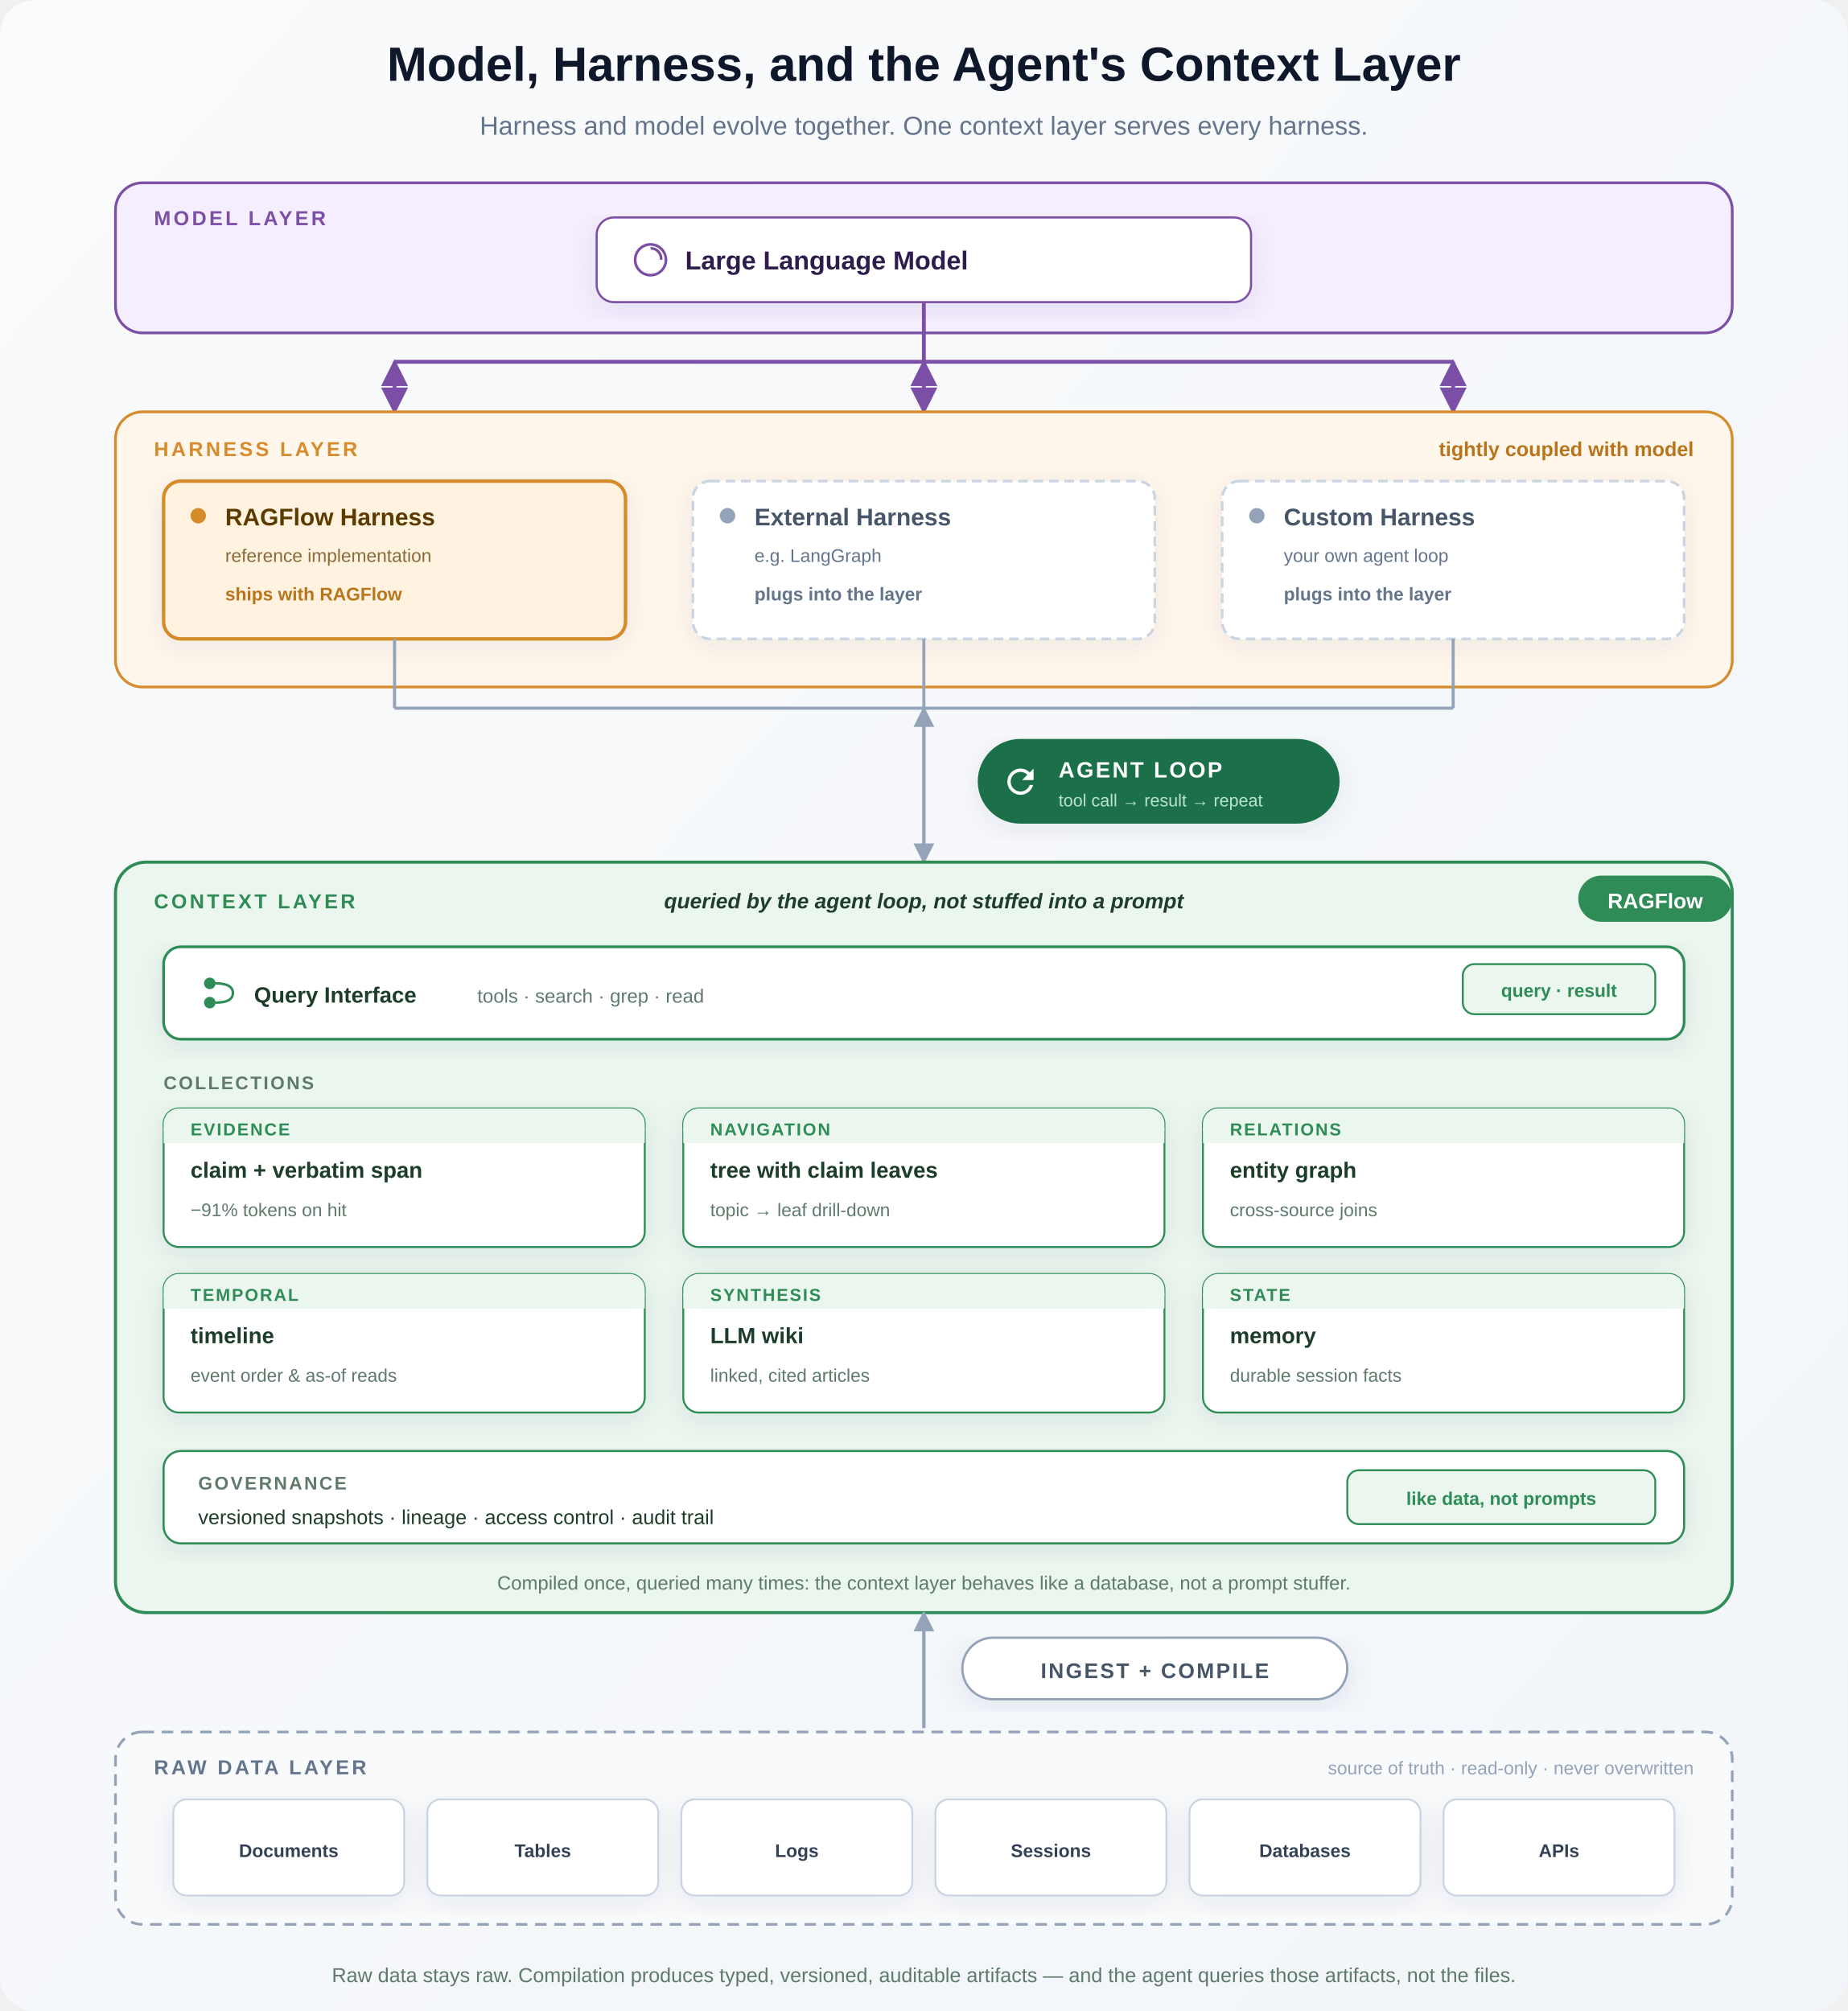
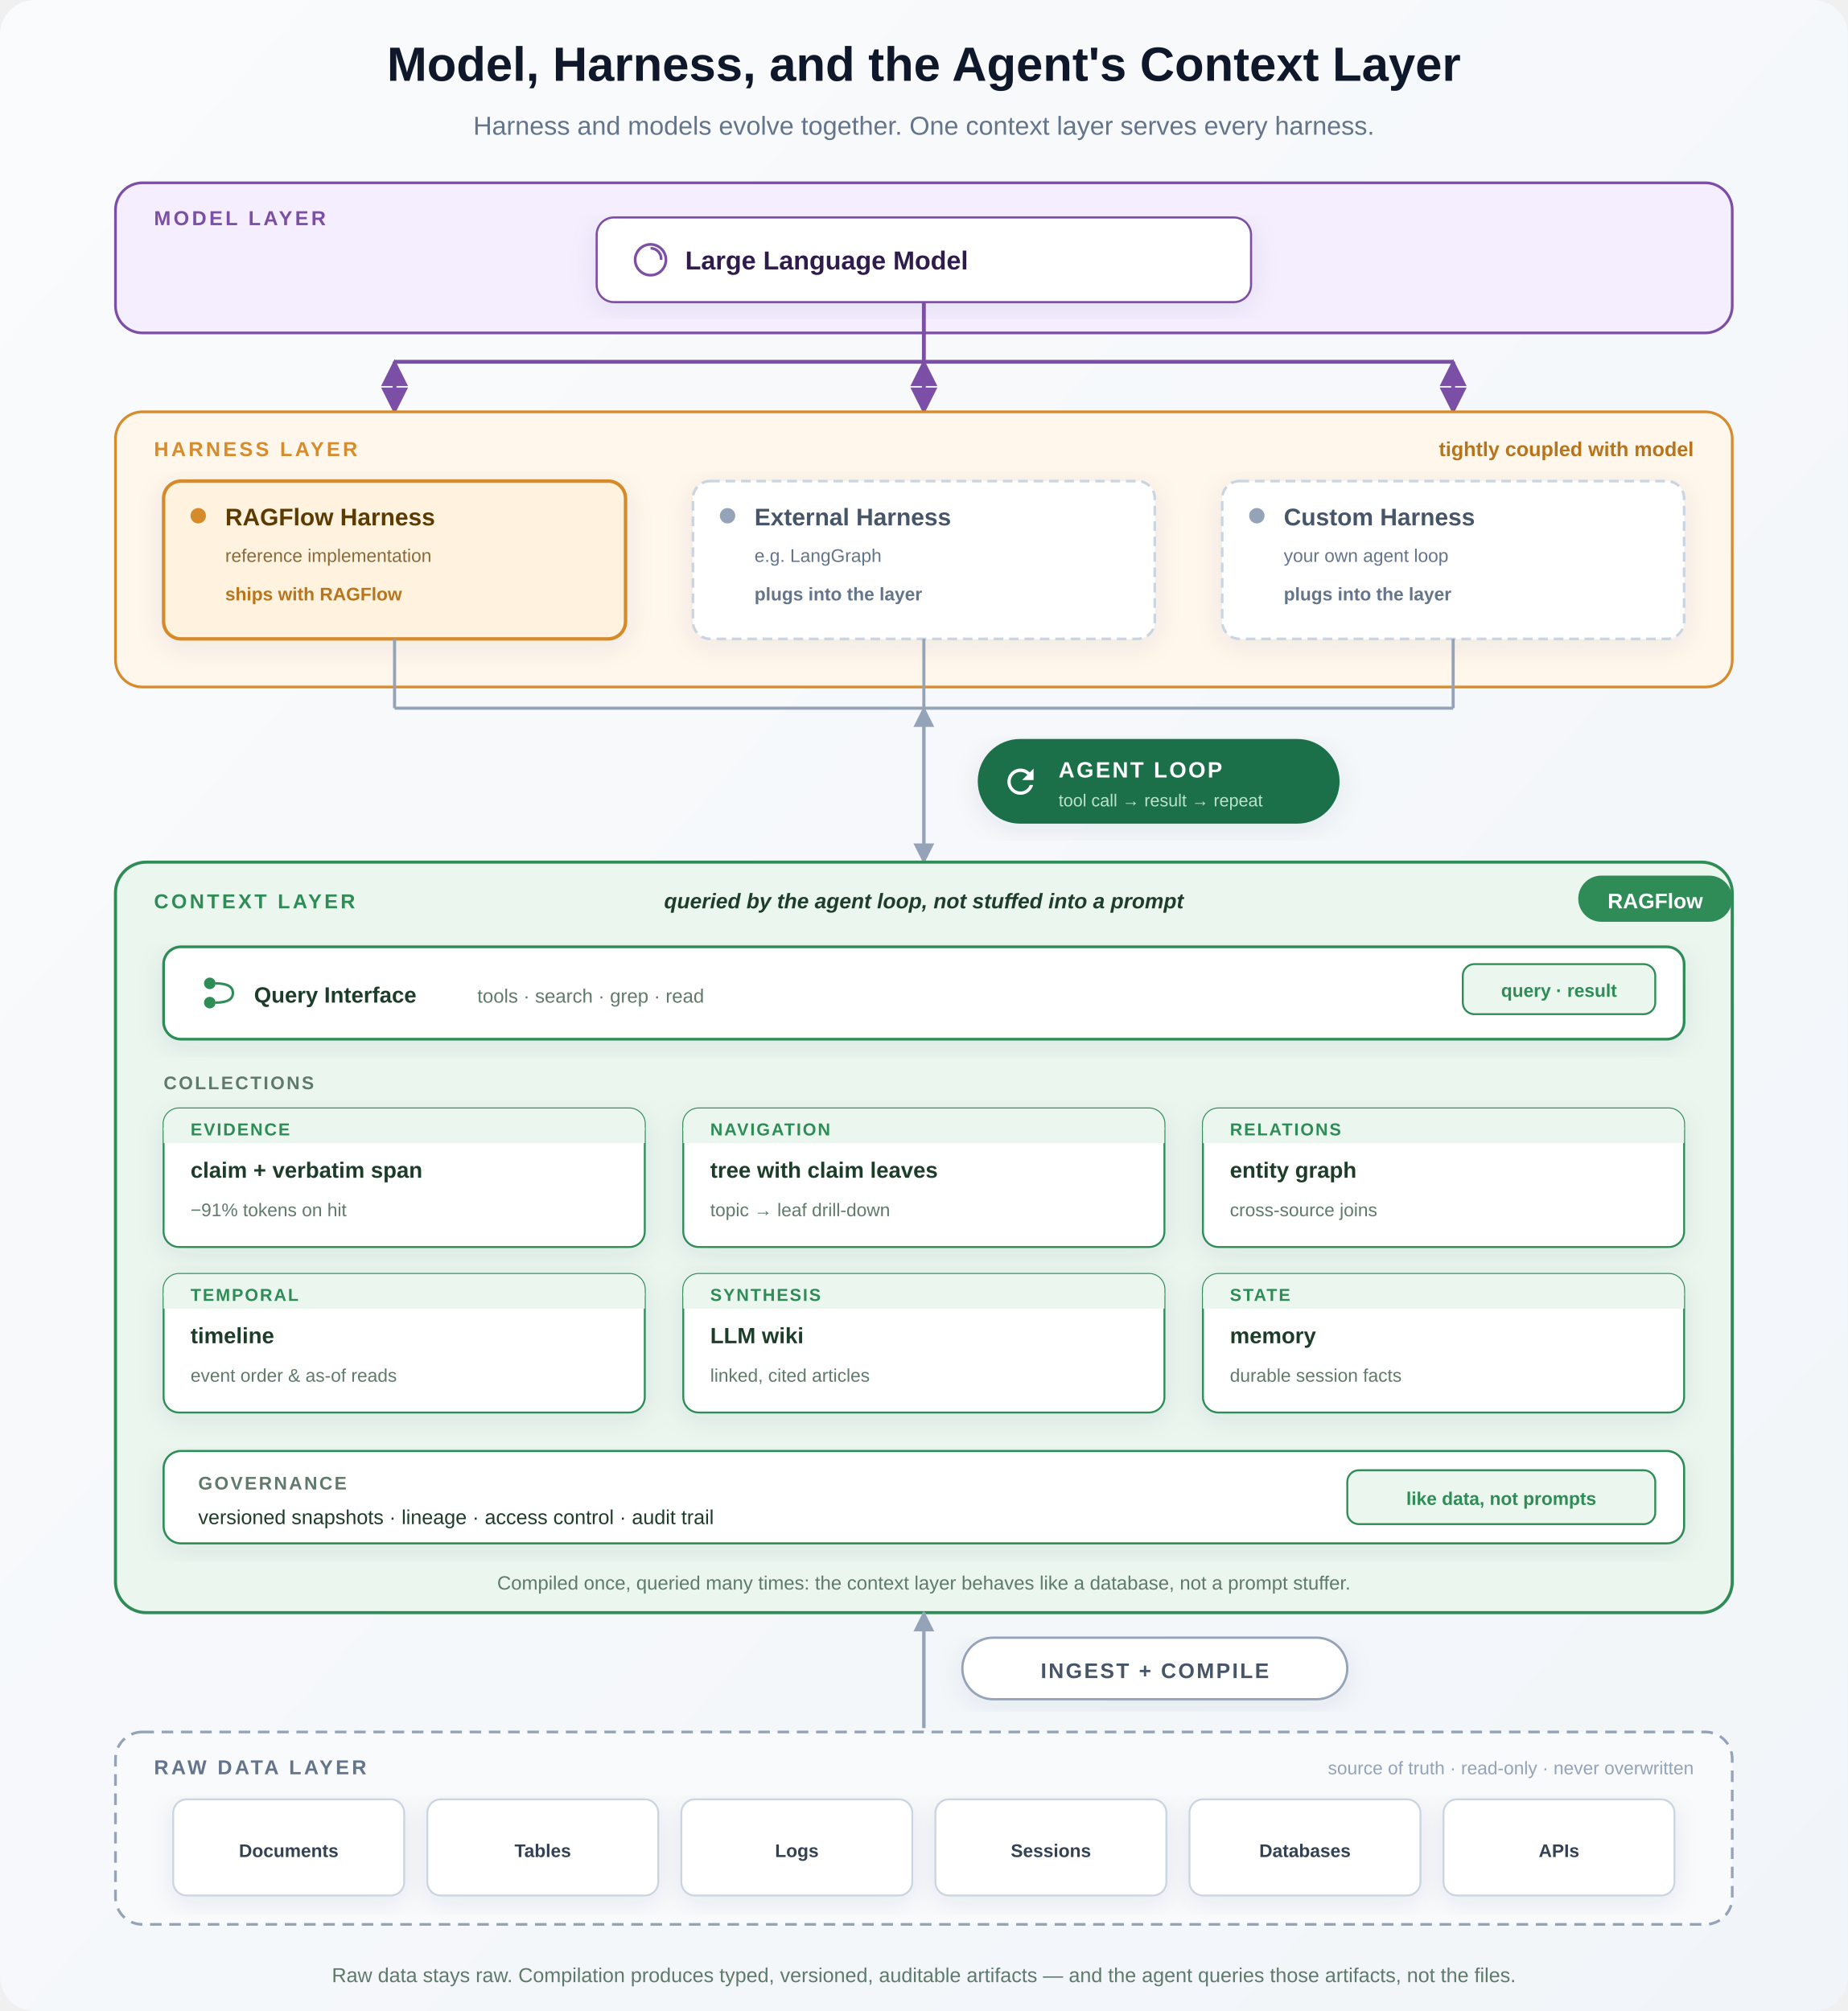
<svg xmlns="http://www.w3.org/2000/svg" viewBox="0 0 960 1045" font-family="'Segoe UI', -apple-system, BlinkMacSystemFont, 'Helvetica Neue', Arial, sans-serif">
  <defs>
    <linearGradient id="bg" x1="0" y1="0" x2="1" y2="1">
      <stop offset="0%" stop-color="#FAFBFC" />
      <stop offset="100%" stop-color="#F1F5F9" />
    </linearGradient>
    <filter id="cardShadow" x="-10%" y="-10%" width="120%" height="130%">
      <feDropShadow dx="0" dy="3" stdDeviation="7" flood-color="#1E3A5F" flood-opacity="0.08" />
    </filter>
    <marker id="arrowStrong" viewBox="0 0 10 10" refX="9" refY="5" markerWidth="7" markerHeight="7" orient="auto-start-reverse">
      <path d="M0,0 L10,5 L0,10 z" fill="#7B4FA5" />
    </marker>
    <marker id="arrowSoft" viewBox="0 0 10 10" refX="9" refY="5" markerWidth="6" markerHeight="6" orient="auto-start-reverse">
      <path d="M0,0 L10,5 L0,10 z" fill="#94A3B8" />
    </marker>
  </defs>
  <rect width="960" height="1045" fill="url(#bg)" rx="18" />
  <text x="480" y="42" text-anchor="middle" font-size="25" font-weight="800" fill="#0F172A">Model, Harness, and the Agent's Context Layer</text>
-   <text x="480" y="70" text-anchor="middle" font-size="13.5" fill="#64748B">Harness and model evolve together. One context layer serves every harness.</text>
+   <text x="480" y="70" text-anchor="middle" font-size="13.5" fill="#64748B">Harness and models evolve together. One context layer serves every harness.</text>
  <rect x="60" y="95" width="840" height="78" rx="14" fill="#F5EEFE" stroke="#7B4FA5" stroke-width="1.4" />
  <text x="80" y="117" font-size="10.5" font-weight="700" fill="#7B4FA5" letter-spacing="1.4">MODEL LAYER</text>
  <g filter="url(#cardShadow)">
    <rect x="310" y="113" width="340" height="44" rx="9" fill="#FFFFFF" stroke="#7B4FA5" stroke-width="1.1" />
    <circle cx="338" cy="135" r="8" fill="none" stroke="#7B4FA5" stroke-width="1.4" />
    <path d="M338 129 A5.5 5.5 0 0 1 343.5 135" fill="none" stroke="#7B4FA5" stroke-width="1.4" />
    <text x="356" y="140" font-size="13.5" font-weight="600" fill="#2E1A4C">Large Language Model</text>
  </g>
  <line x1="480" y1="157" x2="480" y2="188" stroke="#7B4FA5" stroke-width="2" />
  <line x1="205" y1="188" x2="755" y2="188" stroke="#7B4FA5" stroke-width="2" />
  <line x1="205" y1="188" x2="205" y2="214" stroke="#7B4FA5" stroke-width="2" marker-start="url(#arrowStrong)" marker-end="url(#arrowStrong)" />
  <line x1="480" y1="188" x2="480" y2="214" stroke="#7B4FA5" stroke-width="2" marker-start="url(#arrowStrong)" marker-end="url(#arrowStrong)" />
  <line x1="755" y1="188" x2="755" y2="214" stroke="#7B4FA5" stroke-width="2" marker-start="url(#arrowStrong)" marker-end="url(#arrowStrong)" />
  <rect x="60" y="214" width="840" height="143" rx="14" fill="#FFF7EC" stroke="#D68B2C" stroke-width="1.4" />
  <text x="80" y="237" font-size="10.5" font-weight="700" fill="#D68B2C" letter-spacing="1.4">HARNESS LAYER</text>
  <text x="880" y="237" text-anchor="end" font-size="10.5" font-weight="600" fill="#B8741A">tightly coupled with model</text>
  <g filter="url(#cardShadow)">
    <rect x="85" y="250" width="240" height="82" rx="9" fill="#FFF3E0" stroke="#D68B2C" stroke-width="1.8" />
    <circle cx="103" cy="268" r="4" fill="#D68B2C" />
    <text x="117" y="273" font-size="12.5" font-weight="700" fill="#5C3A00">RAGFlow Harness</text>
    <text x="117" y="292" font-size="9.5" fill="#8A6A3A">reference implementation</text>
    <text x="117" y="312" font-size="9.5" font-weight="600" fill="#B8741A">ships with RAGFlow</text>
  </g>
  <g filter="url(#cardShadow)">
    <rect x="360" y="250" width="240" height="82" rx="9" fill="#FFFFFF" stroke="#CBD5E1" stroke-width="1.4" stroke-dasharray="5 3" />
    <circle cx="378" cy="268" r="4" fill="#94A3B8" />
    <text x="392" y="273" font-size="12.5" font-weight="600" fill="#475569">External Harness</text>
    <text x="392" y="292" font-size="9.5" fill="#64748B">e.g. LangGraph</text>
    <text x="392" y="312" font-size="9.5" font-weight="600" fill="#64748B">plugs into the layer</text>
  </g>
  <g filter="url(#cardShadow)">
    <rect x="635" y="250" width="240" height="82" rx="9" fill="#FFFFFF" stroke="#CBD5E1" stroke-width="1.4" stroke-dasharray="5 3" />
    <circle cx="653" cy="268" r="4" fill="#94A3B8" />
    <text x="667" y="273" font-size="12.5" font-weight="600" fill="#475569">Custom Harness</text>
    <text x="667" y="292" font-size="9.5" fill="#64748B">your own agent loop</text>
    <text x="667" y="312" font-size="9.5" font-weight="600" fill="#64748B">plugs into the layer</text>
  </g>
  <line x1="205" y1="332" x2="205" y2="368" stroke="#94A3B8" stroke-width="1.6" />
  <line x1="480" y1="332" x2="480" y2="368" stroke="#94A3B8" stroke-width="1.6" />
  <line x1="755" y1="332" x2="755" y2="368" stroke="#94A3B8" stroke-width="1.6" />
  <line x1="205" y1="368" x2="755" y2="368" stroke="#94A3B8" stroke-width="1.6" />
  <line x1="480" y1="368" x2="480" y2="448" stroke="#94A3B8" stroke-width="1.8" marker-start="url(#arrowSoft)" marker-end="url(#arrowSoft)" />
  <g filter="url(#cardShadow)">
    <rect x="508" y="384" width="188" height="44" rx="22" fill="#1F6F4A" />
  </g>
  <g transform="translate(520, 396) scale(0.85)">
    <path d="M17.65 6.35A7.958 7.958 0 0 0 12 4c-4.42 0-7.99 3.58-7.99 8s3.57 8 7.99 8c3.73 0 6.84-2.55 7.73-6h-2.08A5.99 5.99 0 0 1 12 18c-3.31 0-6-2.69-6-6s2.69-6 6-6c1.66 0 3.14.69 4.22 1.78L13 11h7V4l-2.35 2.35z" fill="#FFFFFF" />
  </g>
  <text x="550" y="404" font-size="11.5" font-weight="800" fill="#FFFFFF" letter-spacing="1">AGENT LOOP</text>
  <text x="550" y="419" font-size="9" fill="#B9E3CB">tool call → result → repeat</text>
  <rect x="60" y="448" width="840" height="390" rx="16" fill="#EAF6EE" stroke="#2F8C57" stroke-width="1.6" />
  <text x="80" y="472" font-size="10.5" font-weight="700" fill="#2F8C57" letter-spacing="1.4">CONTEXT LAYER</text>
  <text x="480" y="472" text-anchor="middle" font-size="11" font-weight="600" fill="#1E3D2A" font-style="italic">queried by the agent loop, not stuffed into a prompt</text>
  <g>
    <rect x="820" y="455" width="80" height="24" rx="12" fill="#2F8C57" />
    <text x="860" y="472" text-anchor="middle" font-size="11" font-weight="700" fill="#FFFFFF">RAGFlow</text>
  </g>
  <g filter="url(#cardShadow)">
    <rect x="85" y="492" width="790" height="48" rx="9" fill="#FFFFFF" stroke="#2F8C57" stroke-width="1.4" />
    <g transform="translate(103, 505)">
      <circle cx="6" cy="6" r="3" fill="#2F8C57" />
      <circle cx="6" cy="16" r="3" fill="#2F8C57" />
      <path d="M9 6 Q18 6 18 11 Q18 16 9 16" fill="none" stroke="#2F8C57" stroke-width="1.3" />
    </g>
    <text x="132" y="521" font-size="11.5" font-weight="700" fill="#1E3D2A">Query Interface</text>
    <text x="248" y="521" font-size="10" fill="#5F7A6B">tools · search · grep · read</text>
    <rect x="760" y="501" width="100" height="26" rx="6" fill="#EAF6EE" stroke="#2F8C57" stroke-width="1" />
    <text x="810" y="518" text-anchor="middle" font-size="9.5" font-weight="700" fill="#2F8C57">query · result</text>
  </g>
  <text x="85" y="566" font-size="9.5" font-weight="700" fill="#5F7A6B" letter-spacing="1">COLLECTIONS</text>
  <g filter="url(#cardShadow)">
    <rect x="85" y="576" width="250" height="72" rx="8" fill="#FFFFFF" stroke="#2F8C57" stroke-width="1" />
    <rect x="85" y="576" width="250" height="18" rx="8" fill="#EAF6EE" />
    <rect x="85" y="586" width="250" height="8" fill="#EAF6EE" />
    <text x="99" y="590" font-size="9" font-weight="700" fill="#2F8C57" letter-spacing="0.8">EVIDENCE</text>
    <text x="99" y="612" font-size="11.5" font-weight="700" fill="#1E3D2A">claim + verbatim span</text>
    <text x="99" y="632" font-size="9.5" fill="#5F7A6B">−91% tokens on hit</text>
    <rect x="355" y="576" width="250" height="72" rx="8" fill="#FFFFFF" stroke="#2F8C57" stroke-width="1" />
    <rect x="355" y="576" width="250" height="18" rx="8" fill="#EAF6EE" />
    <rect x="355" y="586" width="250" height="8" fill="#EAF6EE" />
    <text x="369" y="590" font-size="9" font-weight="700" fill="#2F8C57" letter-spacing="0.8">NAVIGATION</text>
    <text x="369" y="612" font-size="11.5" font-weight="700" fill="#1E3D2A">tree with claim leaves</text>
    <text x="369" y="632" font-size="9.5" fill="#5F7A6B">topic → leaf drill-down</text>
    <rect x="625" y="576" width="250" height="72" rx="8" fill="#FFFFFF" stroke="#2F8C57" stroke-width="1" />
    <rect x="625" y="576" width="250" height="18" rx="8" fill="#EAF6EE" />
    <rect x="625" y="586" width="250" height="8" fill="#EAF6EE" />
    <text x="639" y="590" font-size="9" font-weight="700" fill="#2F8C57" letter-spacing="0.8">RELATIONS</text>
    <text x="639" y="612" font-size="11.5" font-weight="700" fill="#1E3D2A">entity graph</text>
    <text x="639" y="632" font-size="9.5" fill="#5F7A6B">cross-source joins</text>
  </g>
  <g filter="url(#cardShadow)">
    <rect x="85" y="662" width="250" height="72" rx="8" fill="#FFFFFF" stroke="#2F8C57" stroke-width="1" />
    <rect x="85" y="662" width="250" height="18" rx="8" fill="#EAF6EE" />
    <rect x="85" y="672" width="250" height="8" fill="#EAF6EE" />
    <text x="99" y="676" font-size="9" font-weight="700" fill="#2F8C57" letter-spacing="0.8">TEMPORAL</text>
    <text x="99" y="698" font-size="11.5" font-weight="700" fill="#1E3D2A">timeline</text>
    <text x="99" y="718" font-size="9.5" fill="#5F7A6B">event order &amp; as-of reads</text>
    <rect x="355" y="662" width="250" height="72" rx="8" fill="#FFFFFF" stroke="#2F8C57" stroke-width="1" />
    <rect x="355" y="662" width="250" height="18" rx="8" fill="#EAF6EE" />
    <rect x="355" y="672" width="250" height="8" fill="#EAF6EE" />
    <text x="369" y="676" font-size="9" font-weight="700" fill="#2F8C57" letter-spacing="0.8">SYNTHESIS</text>
    <text x="369" y="698" font-size="11.5" font-weight="700" fill="#1E3D2A">LLM wiki</text>
    <text x="369" y="718" font-size="9.5" fill="#5F7A6B">linked, cited articles</text>
    <rect x="625" y="662" width="250" height="72" rx="8" fill="#FFFFFF" stroke="#2F8C57" stroke-width="1" />
    <rect x="625" y="662" width="250" height="18" rx="8" fill="#EAF6EE" />
    <rect x="625" y="672" width="250" height="8" fill="#EAF6EE" />
    <text x="639" y="676" font-size="9" font-weight="700" fill="#2F8C57" letter-spacing="0.8">STATE</text>
    <text x="639" y="698" font-size="11.5" font-weight="700" fill="#1E3D2A">memory</text>
    <text x="639" y="718" font-size="9.5" fill="#5F7A6B">durable session facts</text>
  </g>
  <g filter="url(#cardShadow)">
    <rect x="85" y="754" width="790" height="48" rx="9" fill="#FFFFFF" stroke="#2F8C57" stroke-width="1.1" />
    <text x="103" y="774" font-size="9.5" font-weight="700" fill="#5F7A6B" letter-spacing="1">GOVERNANCE</text>
    <text x="103" y="792" font-size="10.5" fill="#1E3D2A">versioned snapshots · lineage · access control · audit trail</text>
    <rect x="700" y="764" width="160" height="28" rx="6" fill="#EAF6EE" stroke="#2F8C57" stroke-width="1" />
    <text x="780" y="782" text-anchor="middle" font-size="9.5" font-weight="700" fill="#2F8C57">like data, not prompts</text>
  </g>
  <text x="480" y="826" text-anchor="middle" font-size="10" fill="#5F7A6B">Compiled once, queried many times: the context layer behaves like a database, not a prompt stuffer.</text>
  <line x1="480" y1="898" x2="480" y2="838" stroke="#94A3B8" stroke-width="1.8" marker-end="url(#arrowSoft)" />
  <g filter="url(#cardShadow)">
    <rect x="500" y="851" width="200" height="32" rx="16" fill="#FFFFFF" stroke="#94A3B8" stroke-width="1.2" />
  </g>
  <text x="600" y="872" text-anchor="middle" font-size="11" font-weight="700" fill="#475569" letter-spacing="1">INGEST + COMPILE</text>
  <rect x="60" y="900" width="840" height="100" rx="14" fill="#F8FAFC" stroke="#94A3B8" stroke-width="1.4" stroke-dasharray="6 4" />
  <text x="80" y="922" font-size="10.5" font-weight="700" fill="#64748B" letter-spacing="1.4">RAW DATA LAYER</text>
  <text x="880" y="922" text-anchor="end" font-size="9.5" fill="#94A3B8">source of truth · read-only · never overwritten</text>
  <g font-size="9.5" font-weight="600" fill="#334155" text-anchor="middle">
    <g filter="url(#cardShadow)">
      <rect x="90" y="935" width="120" height="50" rx="7" fill="#FFFFFF" stroke="#CBD5E1" stroke-width="1" />
    </g>
    <text x="150" y="965">Documents</text>
    <g filter="url(#cardShadow)">
      <rect x="222" y="935" width="120" height="50" rx="7" fill="#FFFFFF" stroke="#CBD5E1" stroke-width="1" />
    </g>
    <text x="282" y="965">Tables</text>
    <g filter="url(#cardShadow)">
      <rect x="354" y="935" width="120" height="50" rx="7" fill="#FFFFFF" stroke="#CBD5E1" stroke-width="1" />
    </g>
    <text x="414" y="965">Logs</text>
    <g filter="url(#cardShadow)">
      <rect x="486" y="935" width="120" height="50" rx="7" fill="#FFFFFF" stroke="#CBD5E1" stroke-width="1" />
    </g>
    <text x="546" y="965">Sessions</text>
    <g filter="url(#cardShadow)">
      <rect x="618" y="935" width="120" height="50" rx="7" fill="#FFFFFF" stroke="#CBD5E1" stroke-width="1" />
    </g>
    <text x="678" y="965">Databases</text>
    <g filter="url(#cardShadow)">
      <rect x="750" y="935" width="120" height="50" rx="7" fill="#FFFFFF" stroke="#CBD5E1" stroke-width="1" />
    </g>
    <text x="810" y="965">APIs</text>
  </g>
  <text x="480" y="1030" text-anchor="middle" font-size="10.5" fill="#5F7A6B">Raw data stays raw. Compilation produces typed, versioned, auditable artifacts — and the agent queries those artifacts, not the files.</text>
</svg>
